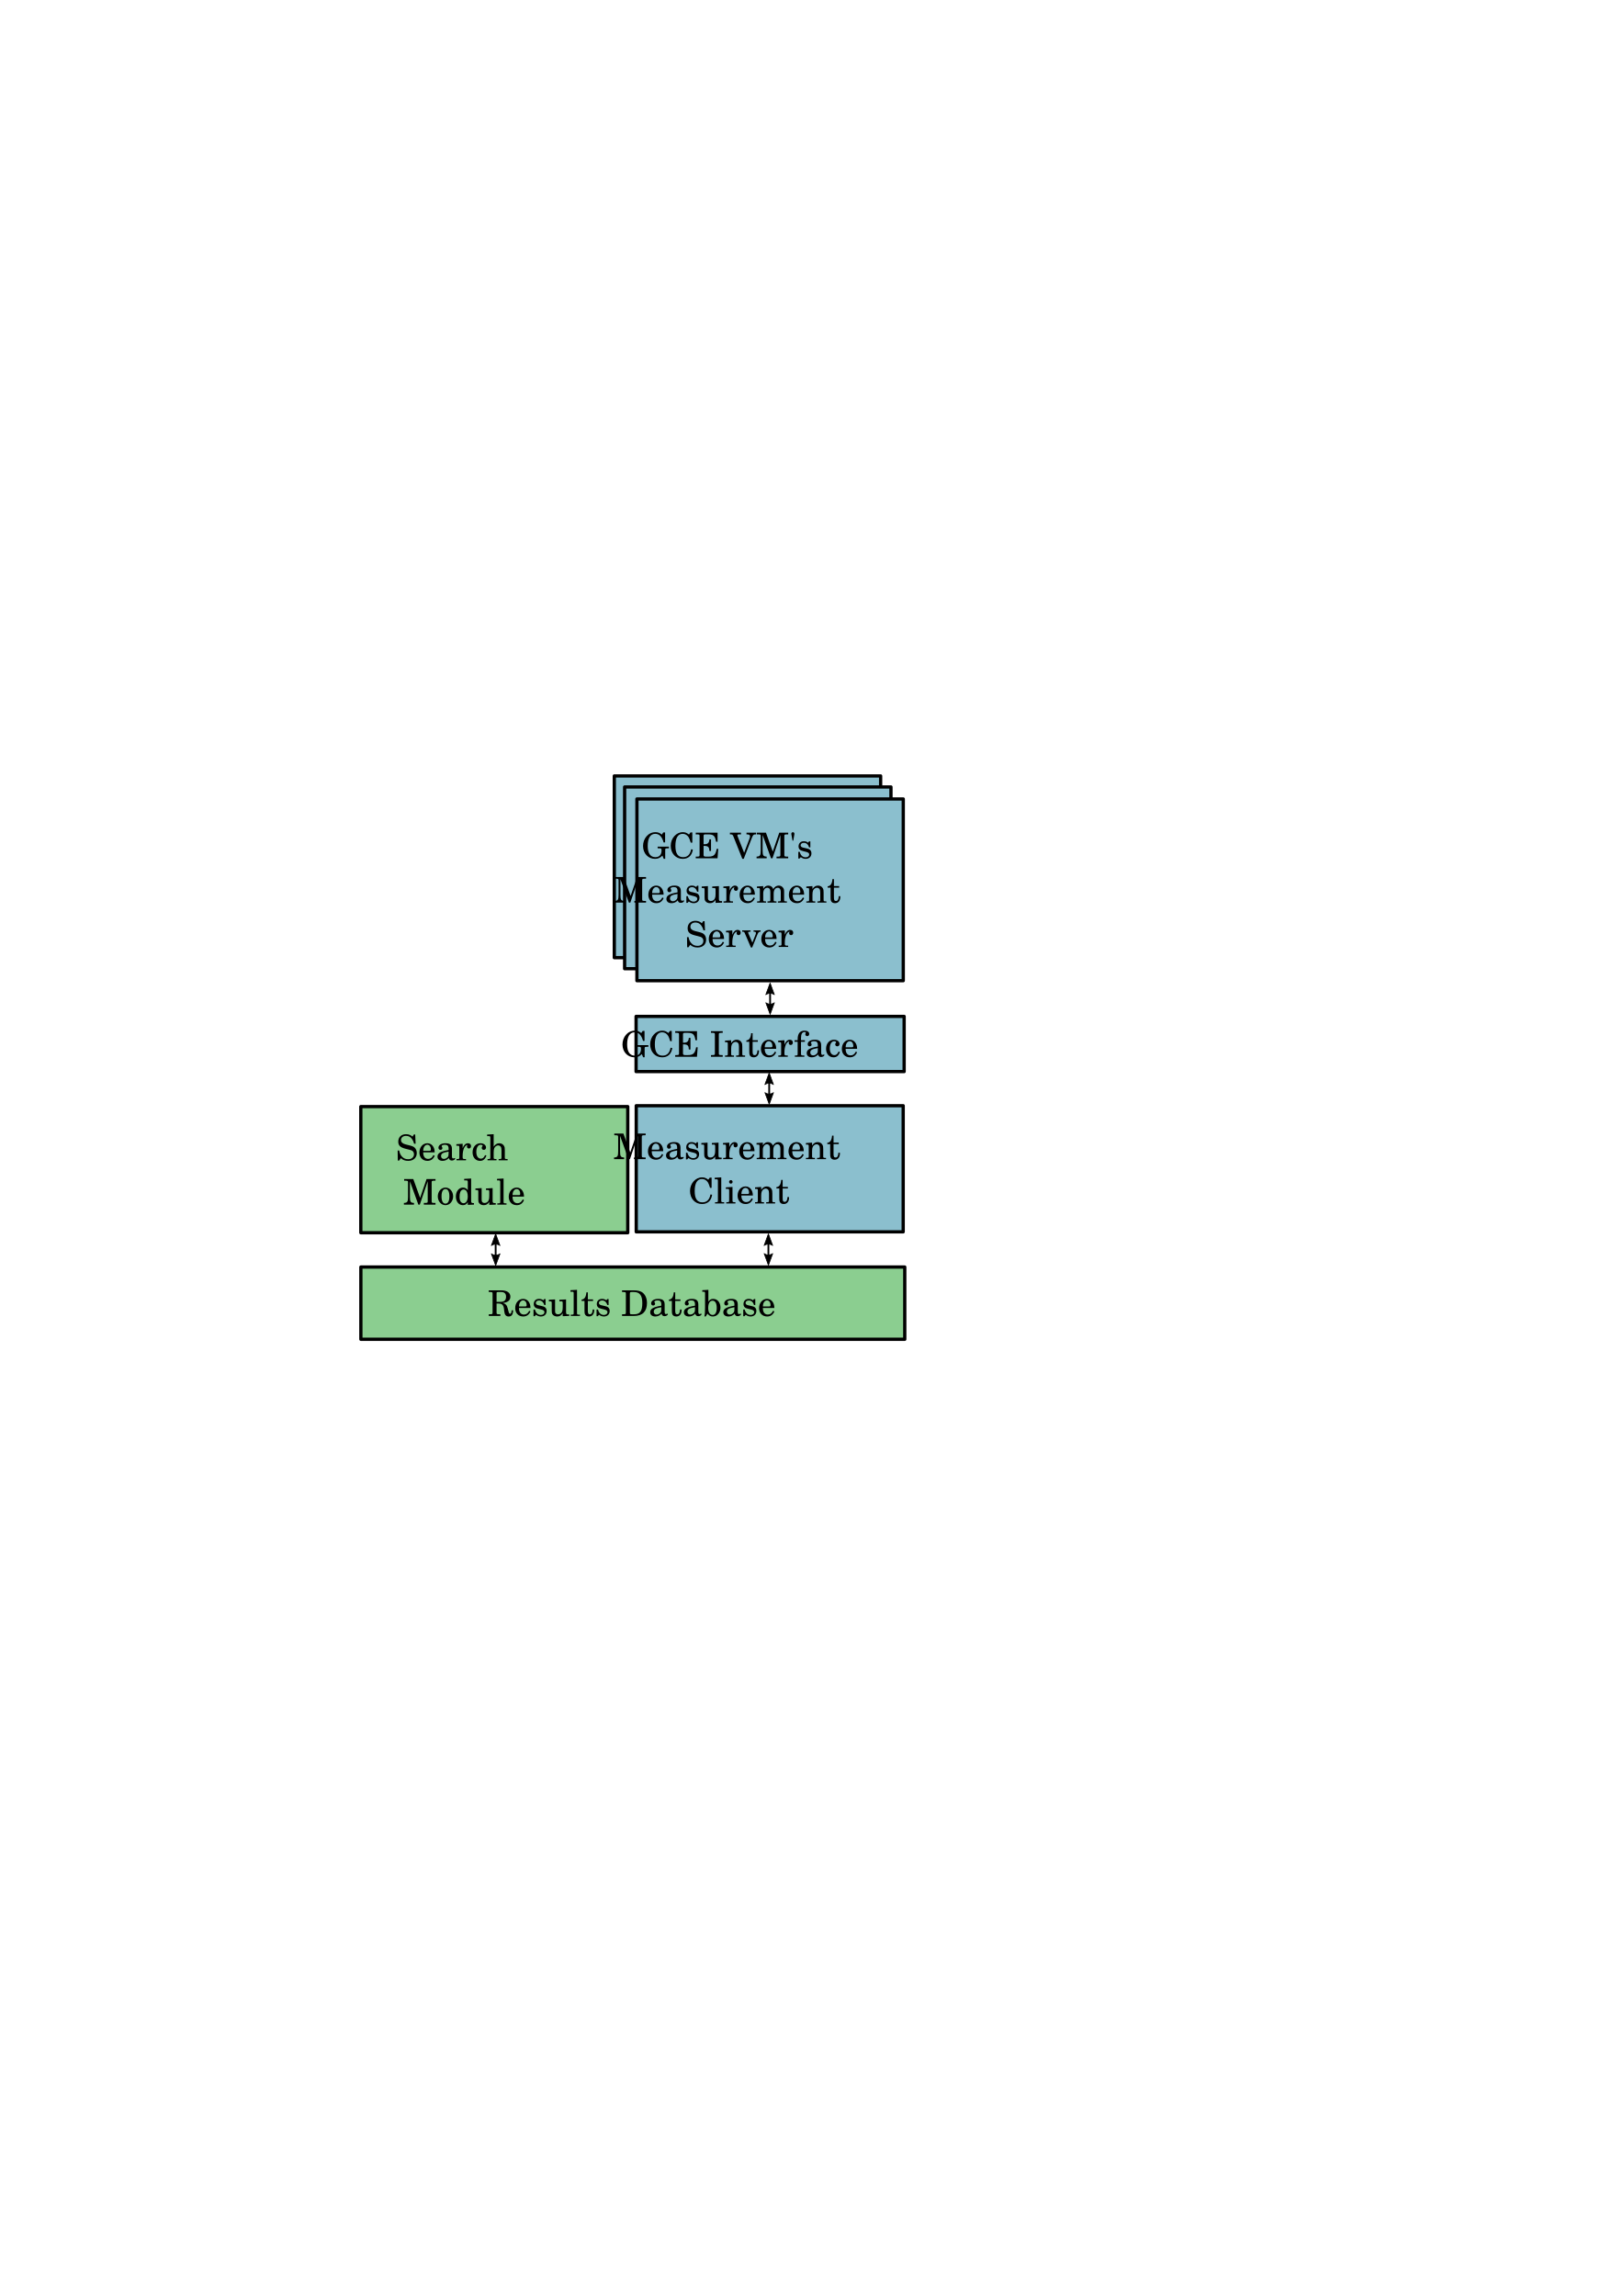
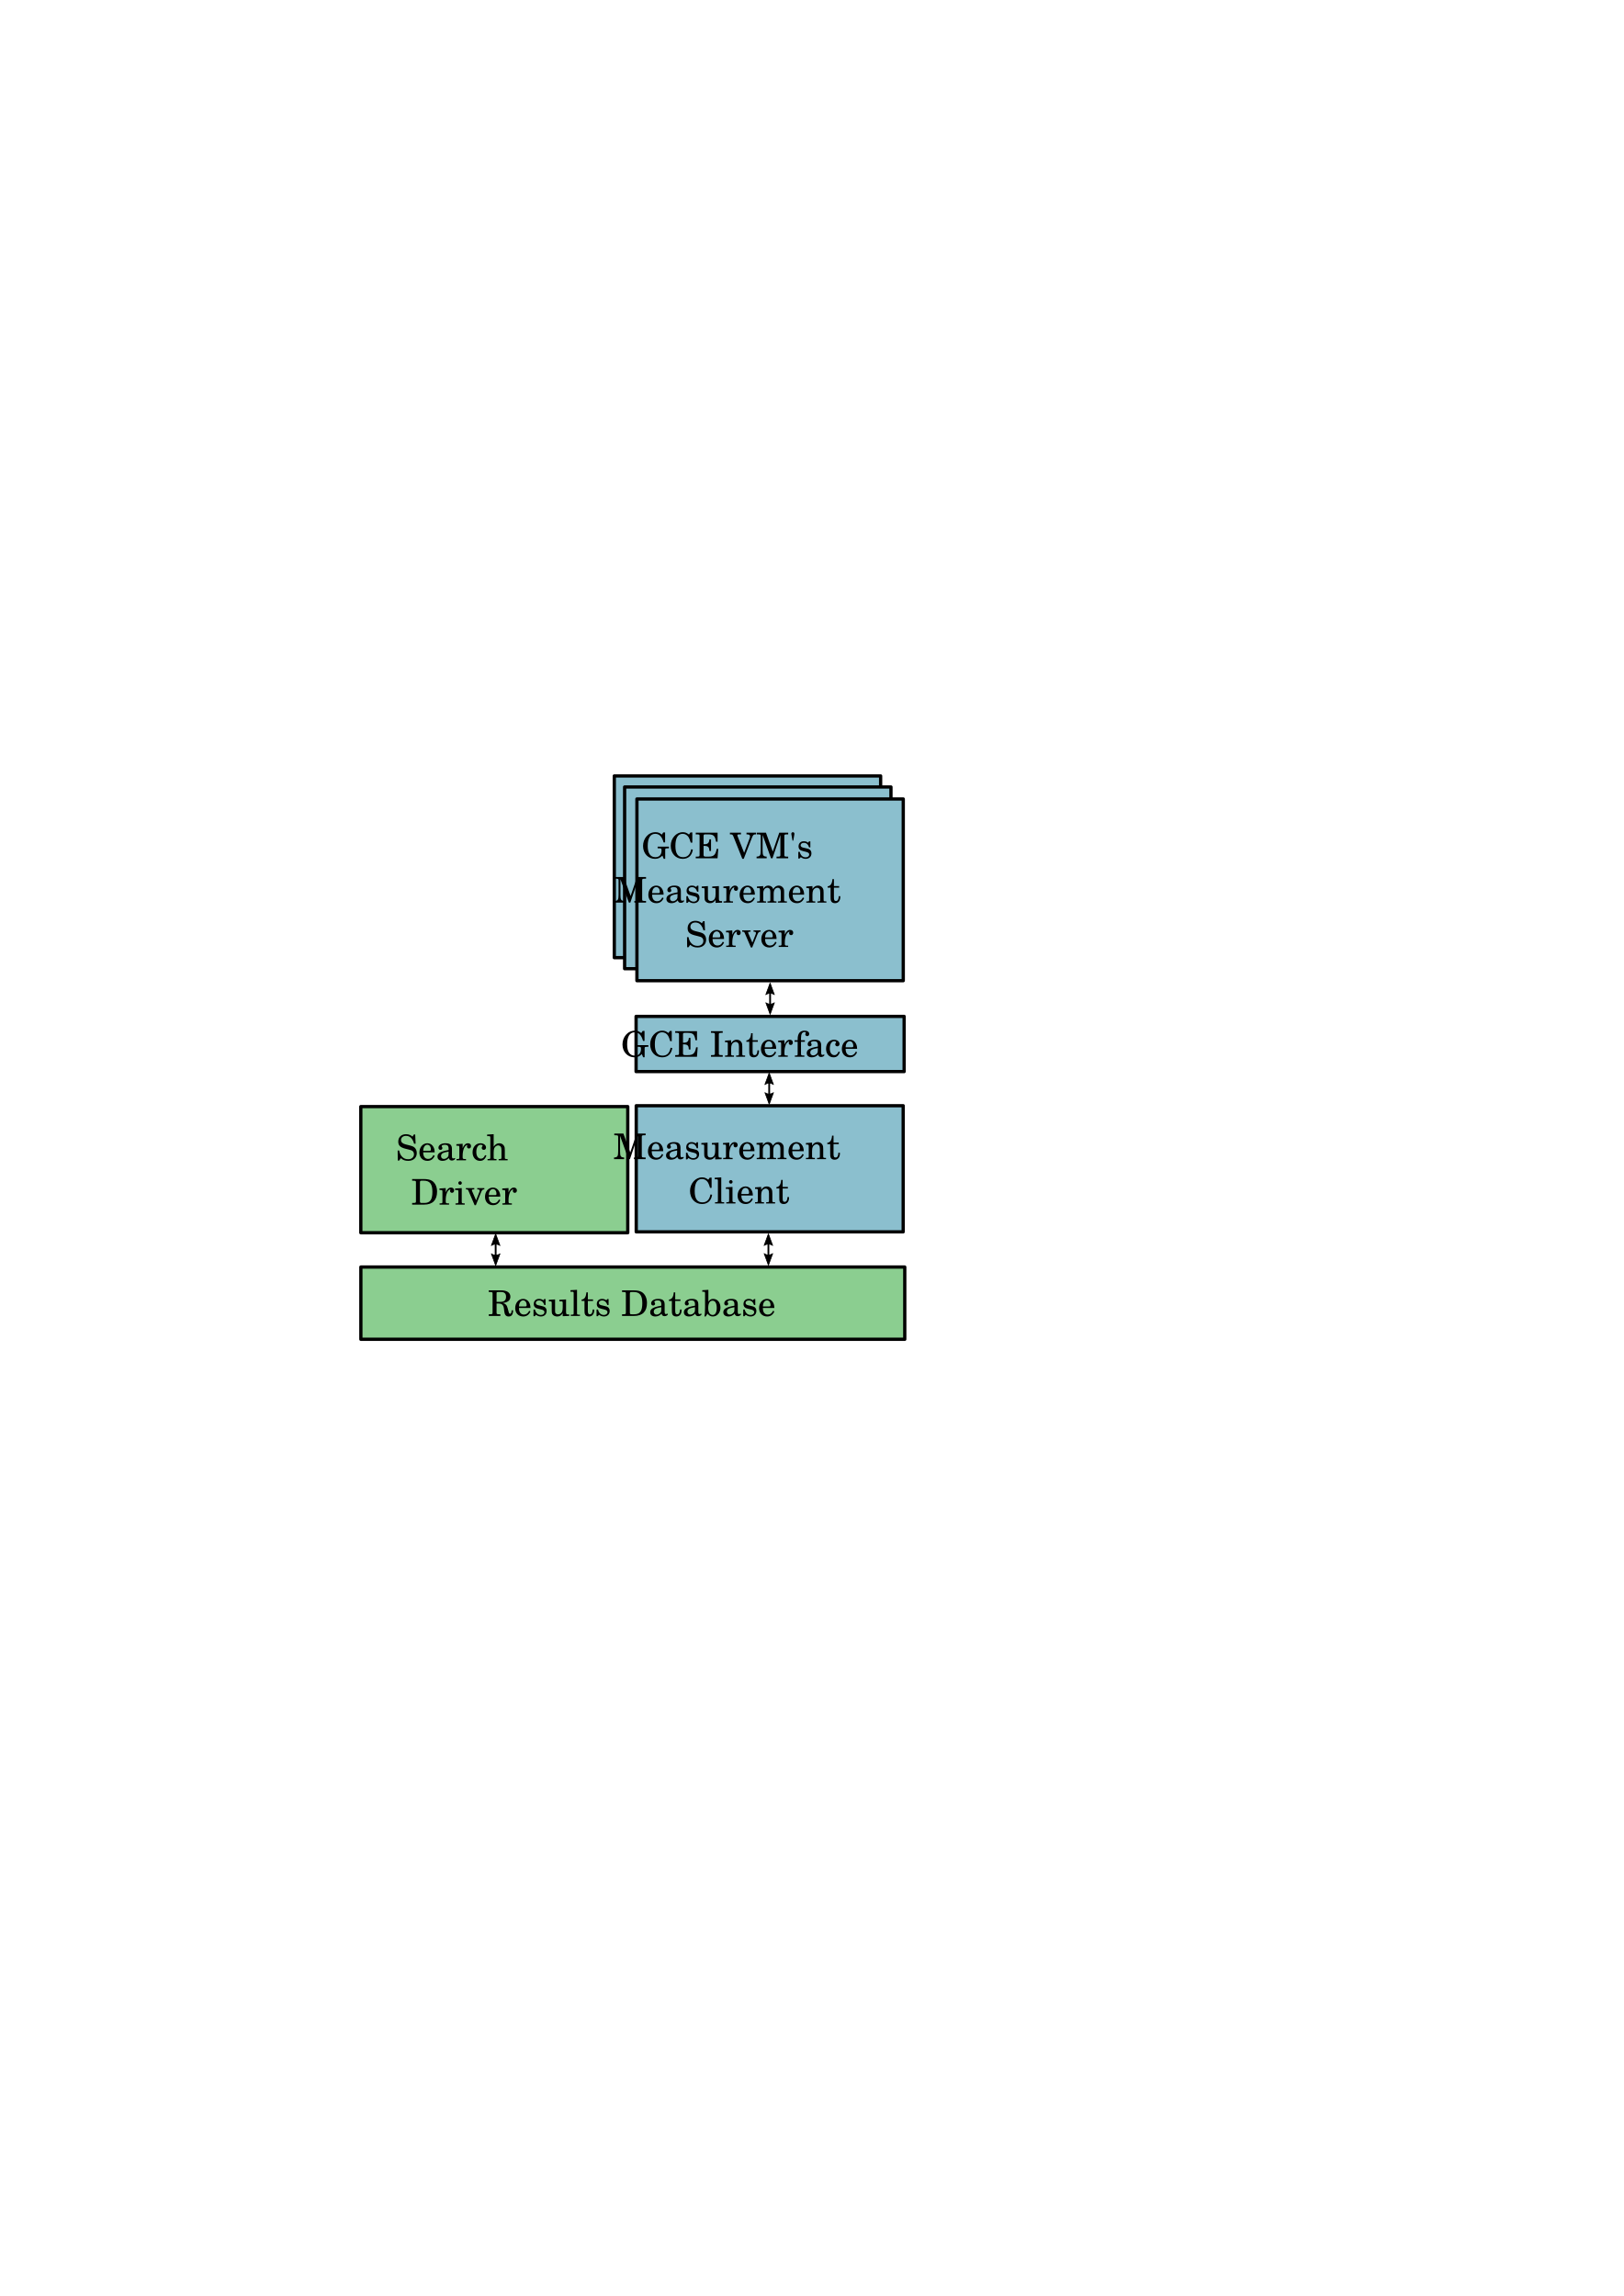
<svg xmlns="http://www.w3.org/2000/svg" xmlns:ns1="http://www.openswatchbook.org/uri/2009/osb" width="210mm" height="297mm" viewBox="0 0 744.094 1052.362" id="svg2" version="1.1">
  <defs id="defs4">
    <marker style="overflow:visible;" id="Arrow2Mend" refX="0.0" refY="0.0" orient="auto">
      <path transform="scale(0.6) rotate(180) translate(0,0)" d="M 8.719,4.034 L -2.207,0.016 L 8.719,-4.002 C 6.973,-1.63 6.983,1.616 8.719,4.034 z " style="fill-rule:evenodd;stroke-width:0.625;stroke-linejoin:round;stroke:#000000;stroke-opacity:1;fill:#000000;fill-opacity:1" id="path5740" />
    </marker>
    <marker style="overflow:visible" id="Arrow2Mstart" refX="0.0" refY="0.0" orient="auto">
      <path transform="scale(0.6) translate(0,0)" d="M 8.719,4.034 L -2.207,0.016 L 8.719,-4.002 C 6.973,-1.63 6.983,1.616 8.719,4.034 z " style="fill-rule:evenodd;stroke-width:0.625;stroke-linejoin:round;stroke:#000000;stroke-opacity:1;fill:#000000;fill-opacity:1" id="path5737" />
    </marker>
    <marker style="overflow:visible" id="TriangleInL" refX="0.0" refY="0.0" orient="auto">
      <path transform="scale(-0.8)" style="fill-rule:evenodd;stroke:#000000;stroke-width:1pt;stroke-opacity:1;fill:#000000;fill-opacity:1" d="M 5.77,0.0 L -2.88,5.0 L -2.88,-5.0 L 5.77,0.0 z " id="path5846" />
    </marker>
    <marker style="overflow:visible;" id="marker7203" refX="0.0" refY="0.0" orient="auto">
      <path transform="scale(0.8) rotate(180) translate(12.5,0)" style="fill-rule:evenodd;stroke:#000000;stroke-width:1pt;stroke-opacity:1;fill:#000000;fill-opacity:1" d="M 0.0,0.0 L 5.0,-5.0 L -12.5,0.0 L 5.0,5.0 L 0.0,0.0 z " id="path7205" />
    </marker>
    <marker style="overflow:visible" id="Tail" refX="0.0" refY="0.0" orient="auto">
      <g style="stroke:#000000;stroke-opacity:1;fill:#000000;fill-opacity:1" transform="scale(-1.2)" id="g5749">
        <path style="fill:#000000;fill-rule:evenodd;stroke:#000000;stroke-width:0.8;stroke-linecap:round;stroke-opacity:1;fill-opacity:1" d="M -3.805,-3.959 L 0.544,0" id="path5751" />
        <path style="fill:#000000;fill-rule:evenodd;stroke:#000000;stroke-width:0.8;stroke-linecap:round;stroke-opacity:1;fill-opacity:1" d="M -1.287,-3.959 L 3.062,0" id="path5753" />
        <path style="fill:#000000;fill-rule:evenodd;stroke:#000000;stroke-width:0.8;stroke-linecap:round;stroke-opacity:1;fill-opacity:1" d="M 1.305,-3.959 L 5.654,0" id="path5755" />
        <path style="fill:#000000;fill-rule:evenodd;stroke:#000000;stroke-width:0.8;stroke-linecap:round;stroke-opacity:1;fill-opacity:1" d="M -3.805,4.178 L 0.544,0.22" id="path5757" />
        <path style="fill:#000000;fill-rule:evenodd;stroke:#000000;stroke-width:0.8;stroke-linecap:round;stroke-opacity:1;fill-opacity:1" d="M -1.287,4.178 L 3.062,0.22" id="path5759" />
        <path style="fill:#000000;fill-rule:evenodd;stroke:#000000;stroke-width:0.8;stroke-linecap:round;stroke-opacity:1;fill-opacity:1" d="M 1.305,4.178 L 5.654,0.22" id="path5761" />
      </g>
    </marker>
    <marker style="overflow:visible;" id="Arrow1Lend" refX="0.0" refY="0.0" orient="auto">
      <path transform="scale(0.8) rotate(180) translate(12.5,0)" style="fill-rule:evenodd;stroke:#000000;stroke-width:1pt;stroke-opacity:1;fill:#000000;fill-opacity:1" d="M 0.0,0.0 L 5.0,-5.0 L -12.5,0.0 L 5.0,5.0 L 0.0,0.0 z " id="path5716" />
    </marker>
    <marker style="overflow:visible;" id="Arrow2Lend" refX="0.0" refY="0.0" orient="auto">
      <path transform="scale(1.1) rotate(180) translate(1,0)" d="M 8.719,4.034 L -2.207,0.016 L 8.719,-4.002 C 6.973,-1.63 6.983,1.616 8.719,4.034 z " style="fill-rule:evenodd;stroke-width:0.625;stroke-linejoin:round;stroke:#000000;stroke-opacity:1;fill:#000000;fill-opacity:1" id="path5734" />
    </marker>
    <marker style="overflow:visible" id="Arrow1Lstart" refX="0.0" refY="0.0" orient="auto">
      <path transform="scale(0.8) translate(12.5,0)" style="fill-rule:evenodd;stroke:#000000;stroke-width:1pt;stroke-opacity:1;fill:#000000;fill-opacity:1" d="M 0.0,0.0 L 5.0,-5.0 L -12.5,0.0 L 5.0,5.0 L 0.0,0.0 z " id="path5713" />
    </marker>
    <linearGradient ns1:paint="solid" id="linearGradient5594">
      <stop id="stop5596" offset="0" style="stop-color:#dc00ff;stop-opacity:1;" />
    </linearGradient>
    <marker style="overflow:visible" id="Arrow2Mstart-8" refX="0" refY="0" orient="auto">
      <path transform="scale(0.6,0.6)" d="M 8.719,4.034 -2.207,0.016 8.719,-4.002 c -1.745,2.372 -1.735,5.617 -6e-7,8.035 z" style="fill:#000000;fill-opacity:1;fill-rule:evenodd;stroke:#000000;stroke-width:0.625;stroke-linejoin:round;stroke-opacity:1" id="path5737-2" />
    </marker>
    <marker style="overflow:visible" id="Arrow2Mend-8" refX="0" refY="0" orient="auto">
      <path transform="scale(-0.6,-0.6)" d="M 8.719,4.034 -2.207,0.016 8.719,-4.002 c -1.745,2.372 -1.735,5.617 -6e-7,8.035 z" style="fill:#000000;fill-opacity:1;fill-rule:evenodd;stroke:#000000;stroke-width:0.625;stroke-linejoin:round;stroke-opacity:1" id="path5740-5" />
    </marker>
    <marker style="overflow:visible" id="Arrow2Mstart-8-8" refX="0" refY="0" orient="auto">
      <path transform="scale(0.6,0.6)" d="M 8.719,4.034 -2.207,0.016 8.719,-4.002 c -1.745,2.372 -1.735,5.617 -6e-7,8.035 z" style="fill:#000000;fill-opacity:1;fill-rule:evenodd;stroke:#000000;stroke-width:0.625;stroke-linejoin:round;stroke-opacity:1" id="path5737-2-4" />
    </marker>
    <marker style="overflow:visible" id="Arrow2Mend-8-4" refX="0" refY="0" orient="auto">
      <path transform="scale(-0.6,-0.6)" d="M 8.719,4.034 -2.207,0.016 8.719,-4.002 c -1.745,2.372 -1.735,5.617 -6e-7,8.035 z" style="fill:#000000;fill-opacity:1;fill-rule:evenodd;stroke:#000000;stroke-width:0.625;stroke-linejoin:round;stroke-opacity:1" id="path5740-5-4" />
    </marker>
    <marker style="overflow:visible" id="Arrow2Mstart-8-8-2" refX="0" refY="0" orient="auto">
      <path transform="scale(0.6,0.6)" d="M 8.719,4.034 -2.207,0.016 8.719,-4.002 c -1.745,2.372 -1.735,5.617 -6e-7,8.035 z" style="fill:#000000;fill-opacity:1;fill-rule:evenodd;stroke:#000000;stroke-width:0.625;stroke-linejoin:round;stroke-opacity:1" id="path5737-2-4-1" />
    </marker>
    <marker style="overflow:visible" id="Arrow2Mend-8-4-8" refX="0" refY="0" orient="auto">
      <path transform="scale(-0.6,-0.6)" d="M 8.719,4.034 -2.207,0.016 8.719,-4.002 c -1.745,2.372 -1.735,5.617 -6e-7,8.035 z" style="fill:#000000;fill-opacity:1;fill-rule:evenodd;stroke:#000000;stroke-width:0.625;stroke-linejoin:round;stroke-opacity:1" id="path5740-5-4-8" />
    </marker>
  </defs>
  <g id="layer1">
    <rect y="355.653" x="281.512" height="83.285" width="122.055" id="rect3348-0-6-4" style="fill:#8bbfce;fill-opacity:1;fill-rule:evenodd;stroke:#000000;stroke-width:1.5;stroke-linecap:butt;stroke-linejoin:round;stroke-miterlimit:4;stroke-dasharray:none;stroke-opacity:1" />
    <rect y="507.203" x="165.347" height="57.813" width="122.336" id="rect3348" style="fill:#8bce90;fill-opacity:1;fill-rule:evenodd;stroke:#000000;stroke-width:1.5;stroke-linecap:butt;stroke-linejoin:round;stroke-miterlimit:4;stroke-dasharray:none;stroke-opacity:1" />
    <rect y="580.737" x="165.374" height="33.114" width="249.251" id="rect3348-08" style="fill:#8bce90;fill-opacity:1;fill-rule:evenodd;stroke:#000000;stroke-width:1.5;stroke-linecap:butt;stroke-linejoin:round;stroke-miterlimit:4;stroke-dasharray:none;stroke-opacity:1" />
    <path id="path7177" d="m 227.148,566.607 0,12.352" style="fill:none;fill-rule:evenodd;stroke:#000000;stroke-width:0.824;stroke-linecap:butt;stroke-linejoin:miter;stroke-miterlimit:3.8;stroke-dasharray:none;stroke-opacity:1;marker-start:url(#Arrow2Mstart);marker-end:url(#Arrow2Mend)" />
    <path id="path7177-5" d="m 352.138,566.602 0,12.24" style="fill:none;fill-rule:evenodd;stroke:#000000;stroke-width:0.82;stroke-linecap:butt;stroke-linejoin:miter;stroke-miterlimit:3.8;stroke-dasharray:none;stroke-opacity:1;marker-start:url(#Arrow2Mstart-8);marker-end:url(#Arrow2Mend-8)" />
    <text id="text10538" y="603.16" x="223.562" style="font-style:normal;font-variant:normal;font-weight:normal;font-stretch:normal;font-size:20px;line-height:125%;font-family:'TeX Gyre Schola';-inkscape-font-specification:'TeX Gyre Schola';letter-spacing:0px;word-spacing:0px;fill:#000000;fill-opacity:1;stroke:none;stroke-width:1px;stroke-linecap:butt;stroke-linejoin:miter;stroke-opacity:1" xml:space="preserve">
      <tspan style="font-size:16.25px" y="603.16" x="223.562" id="tspan10540">Results Database</tspan>
    </text>
    <text id="text10538-0" y="531.819" x="226.62" style="font-style:normal;font-variant:normal;font-weight:normal;font-stretch:normal;font-size:20px;line-height:125%;font-family:'TeX Gyre Schola';-inkscape-font-specification:'TeX Gyre Schola';text-align:center;letter-spacing:0px;word-spacing:0px;text-anchor:middle;fill:#000000;fill-opacity:1;stroke:none;stroke-width:1px;stroke-linecap:butt;stroke-linejoin:miter;stroke-opacity:1" xml:space="preserve">
      <tspan style="font-size:16.25px;text-align:center;text-anchor:middle" y="531.819" x="228.874" id="tspan10540-3">Search </tspan>
-       <tspan style="font-size:16.25px;text-align:center;text-anchor:middle" y="552.132" x="226.62" id="tspan20662">Module</tspan>
+       <tspan style="font-size:16.25px;text-align:center;text-anchor:middle" y="552.132" x="226.62" id="tspan20662">Driver</tspan>
    </text>
    <rect y="506.799" x="291.567" height="57.813" width="122.336" id="rect3348-0" style="fill:#8bbfce;fill-opacity:1;fill-rule:evenodd;stroke:#000000;stroke-width:1.5;stroke-linecap:butt;stroke-linejoin:round;stroke-miterlimit:4;stroke-dasharray:none;stroke-opacity:1" />
    <text id="text10538-0-6" y="531.294" x="352.556" style="font-style:normal;font-variant:normal;font-weight:normal;font-stretch:normal;font-size:20px;line-height:125%;font-family:'TeX Gyre Schola';-inkscape-font-specification:'TeX Gyre Schola';letter-spacing:0px;word-spacing:0px;fill:#000000;fill-opacity:1;stroke:none;stroke-width:1px;stroke-linecap:butt;stroke-linejoin:miter;stroke-opacity:1" xml:space="preserve">
      <tspan style="font-size:16.25px;text-align:center;text-anchor:middle" y="531.294" x="354.81" id="tspan10540-3-6">Measurement </tspan>
      <tspan id="tspan10578" style="font-size:16.25px;text-align:center;text-anchor:middle" y="551.606" x="352.556">Client</tspan>
    </text>
    <rect y="465.859" x="291.497" height="25.292" width="122.842" id="rect3348-0-3" style="fill:#8bbfce;fill-opacity:1;fill-rule:evenodd;stroke:#000000;stroke-width:1.5;stroke-linecap:butt;stroke-linejoin:round;stroke-miterlimit:4;stroke-dasharray:none;stroke-opacity:1" />
    <path id="path7177-5-9" d="m 352.5,492.83 0,12.24" style="fill:none;fill-rule:evenodd;stroke:#000000;stroke-width:0.82;stroke-linecap:butt;stroke-linejoin:miter;stroke-miterlimit:3.8;stroke-dasharray:none;stroke-opacity:1;marker-start:url(#Arrow2Mstart-8-8);marker-end:url(#Arrow2Mend-8-4)" />
    <text id="text10538-0-6-8" y="484.371" x="352.861" style="font-style:normal;font-variant:normal;font-weight:normal;font-stretch:normal;font-size:20px;line-height:125%;font-family:'TeX Gyre Schola';-inkscape-font-specification:'TeX Gyre Schola';letter-spacing:0px;word-spacing:0px;fill:#000000;fill-opacity:1;stroke:none;stroke-width:1px;stroke-linecap:butt;stroke-linejoin:miter;stroke-opacity:1" xml:space="preserve">
      <tspan id="tspan10578-2" style="font-size:16.25px;text-align:center;text-anchor:middle" y="484.371" x="352.861">GCE Interface</tspan>
    </text>
    <path id="path7177-5-9-6" d="m 352.918,451.63 0,12.24" style="fill:none;fill-rule:evenodd;stroke:#000000;stroke-width:0.82;stroke-linecap:butt;stroke-linejoin:miter;stroke-miterlimit:3.8;stroke-dasharray:none;stroke-opacity:1;marker-start:url(#Arrow2Mstart-8-8-2);marker-end:url(#Arrow2Mend-8-4-8)" />
    <rect y="360.712" x="286.245" height="83.285" width="122.055" id="rect3348-0-6-2" style="fill:#8bbfce;fill-opacity:1;fill-rule:evenodd;stroke:#000000;stroke-width:1.5;stroke-linecap:butt;stroke-linejoin:round;stroke-miterlimit:4;stroke-dasharray:none;stroke-opacity:1" />
    <rect y="366.206" x="291.883" height="83.285" width="122.055" id="rect3348-0-6" style="fill:#8bbfce;fill-opacity:1;fill-rule:evenodd;stroke:#000000;stroke-width:1.5;stroke-linecap:butt;stroke-linejoin:round;stroke-miterlimit:4;stroke-dasharray:none;stroke-opacity:1" />
    <text id="text10538-0-6-0" y="393.402" x="352.731" style="font-style:normal;font-variant:normal;font-weight:normal;font-stretch:normal;font-size:20px;line-height:125%;font-family:'TeX Gyre Schola';-inkscape-font-specification:'TeX Gyre Schola';letter-spacing:0px;word-spacing:0px;fill:#000000;fill-opacity:1;stroke:none;stroke-width:1px;stroke-linecap:butt;stroke-linejoin:miter;stroke-opacity:1" xml:space="preserve">
      <tspan id="tspan17553" style="font-size:16.25px;text-align:center;text-anchor:middle" y="393.402" x="354.985">GCE VM's </tspan>
      <tspan id="tspan17551" style="font-size:16.25px;text-align:center;text-anchor:middle" y="413.715" x="354.985">Measurement </tspan>
      <tspan id="tspan10578-1" style="font-size:16.25px;text-align:center;text-anchor:middle" y="434.027" x="352.731">Server</tspan>
    </text>
  </g>
</svg>
